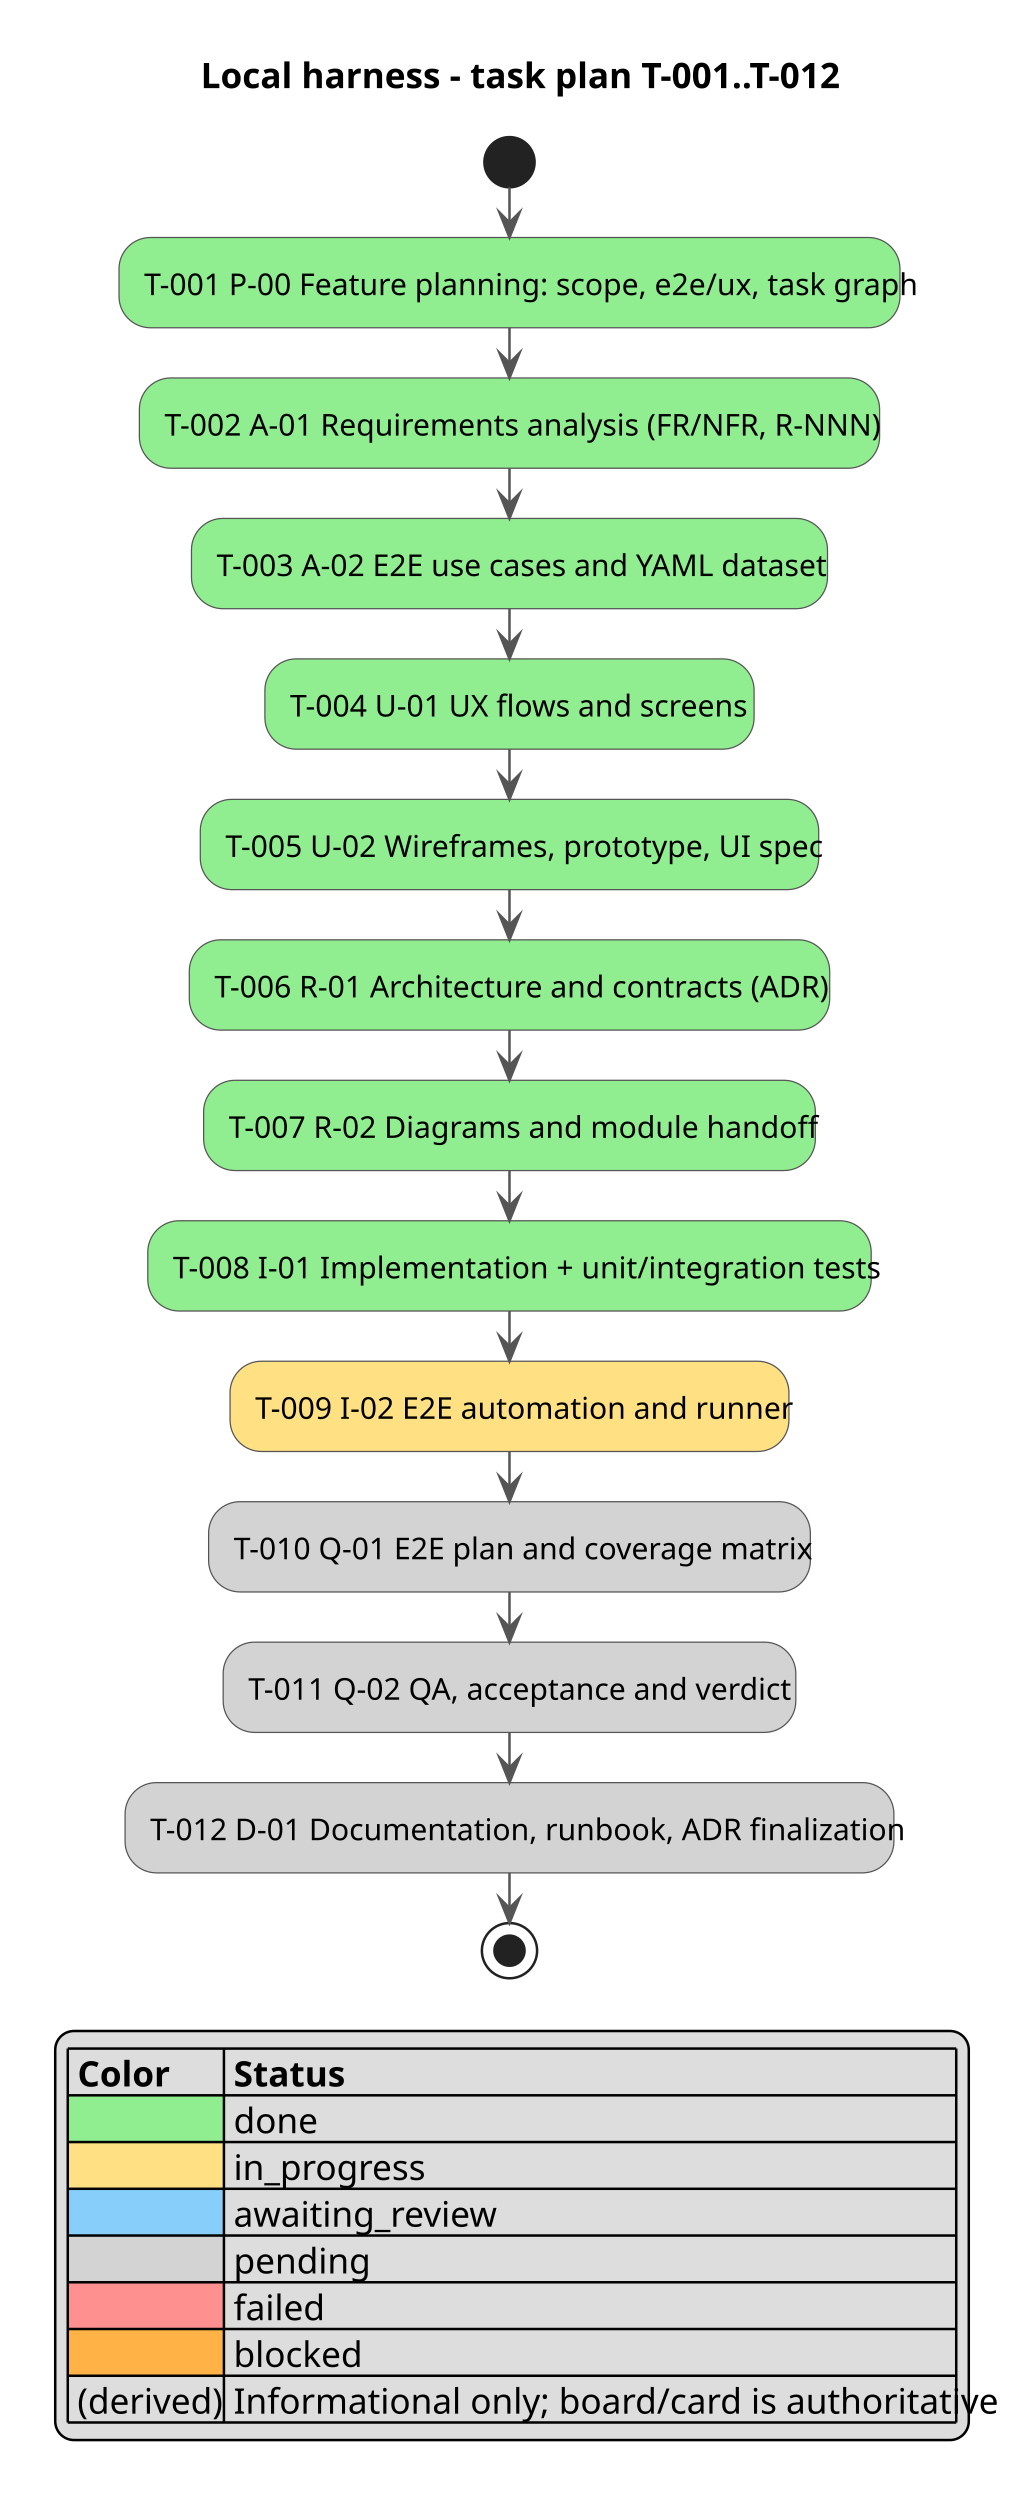
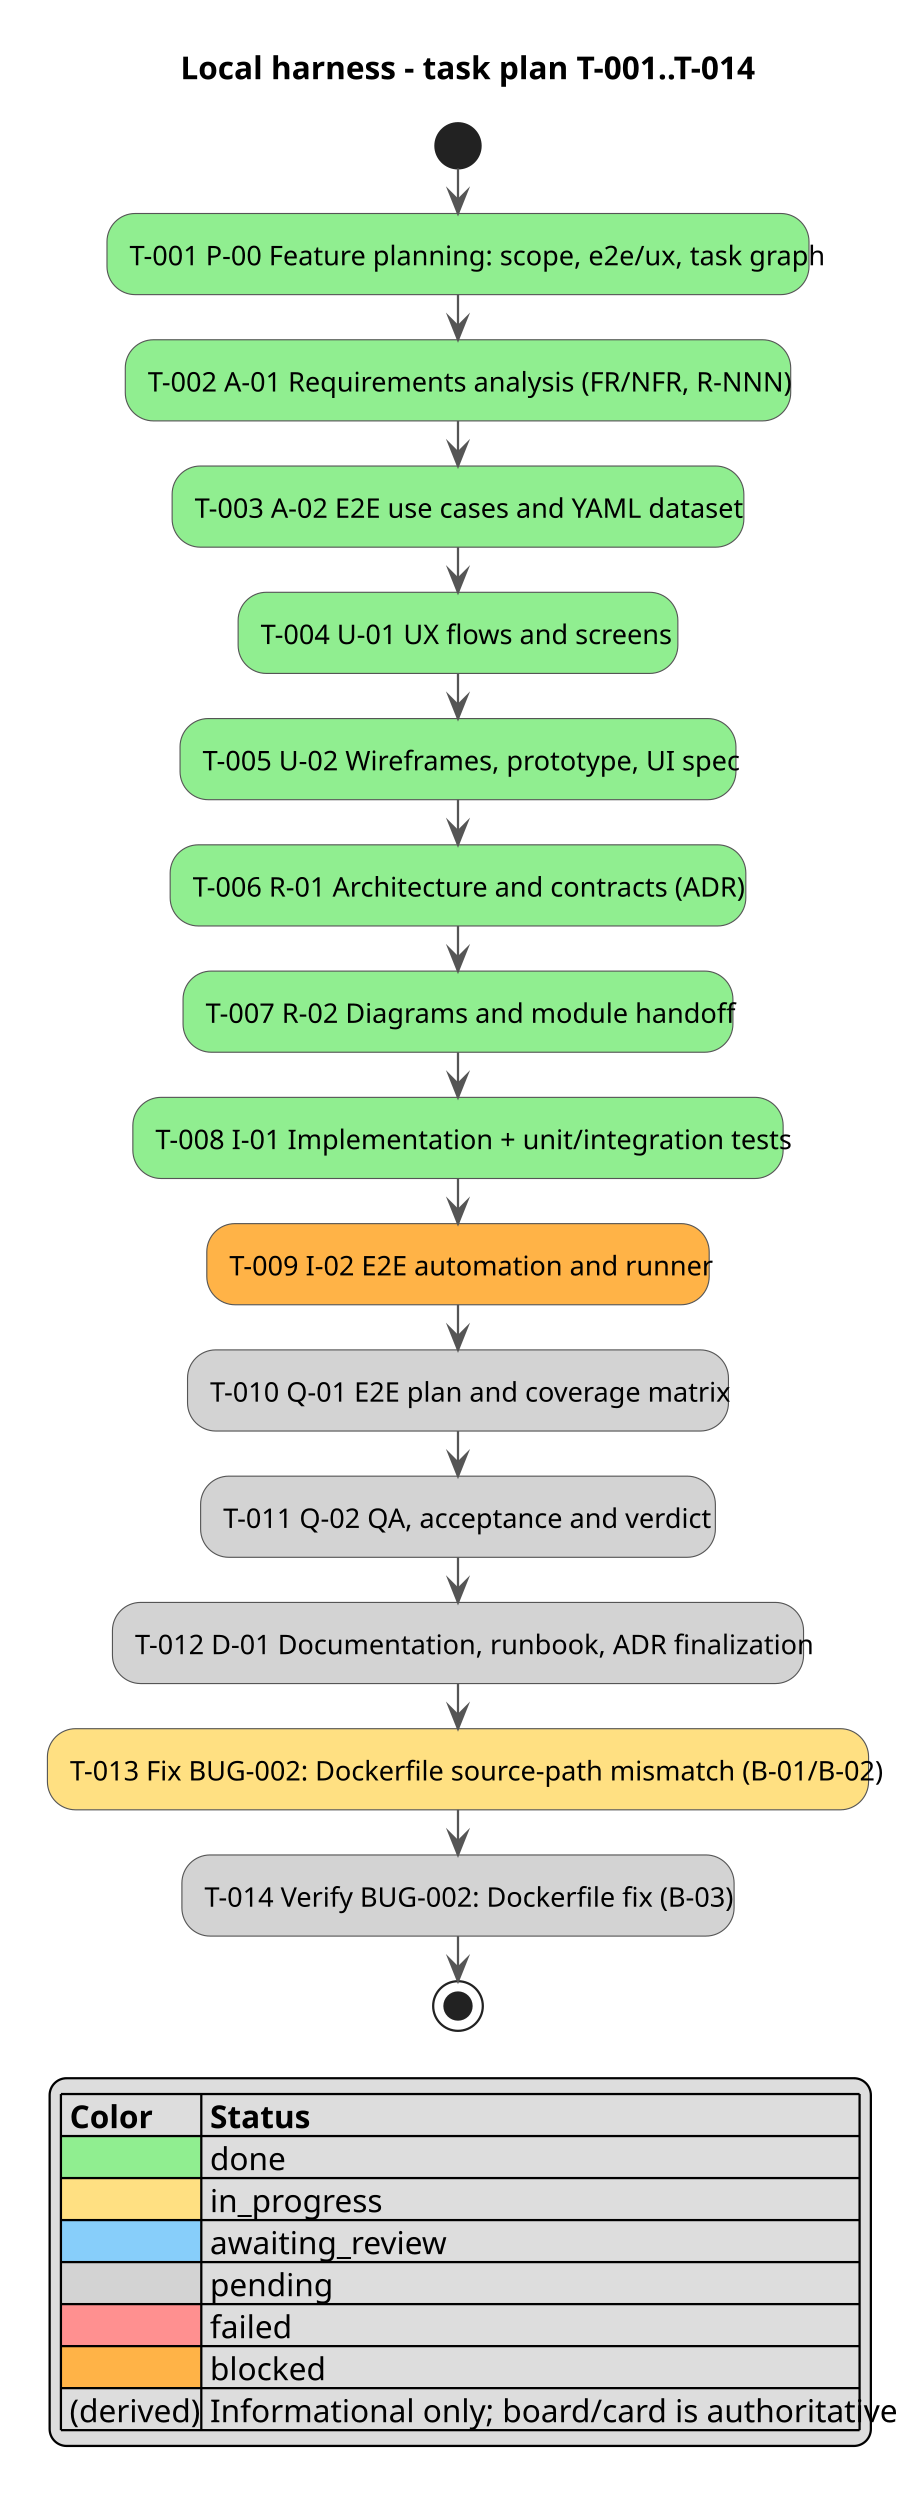
- <svg xmlns="http://www.w3.org/2000/svg" version="1.1" data-diagram-type="ACTIVITY" style="width:409px;height:996px;background:#FFFFFF;" width="409px" height="996px" viewBox="0 0 409 996" zoomAndPan="magnify" preserveAspectRatio="none" contentStyleType="text/css">
+ <svg xmlns="http://www.w3.org/2000/svg" version="1.1" data-diagram-type="ACTIVITY" style="width:409px;height:1108px;background:#FFFFFF;" width="409px" height="1108px" viewBox="0 0 409 1108" zoomAndPan="magnify" preserveAspectRatio="none" contentStyleType="text/css">
  <defs />
  <g font-family="sans-serif" lengthAdjust="spacing">
    <g class="title" data-source-line="5">
-       <text x="79.944" y="35.107" fill="#000" font-size="14" textLength="248.076" font-weight="700" font-family="Segoe UI">Local harness - task plan T-001..T-012</text>
+       <text x="79.944" y="35.107" fill="#000" font-size="14" textLength="248.076" font-weight="700" font-family="Segoe UI">Local harness - task plan T-001..T-014</text>
    </g>
    <ellipse cx="202.982" cy="64.621" rx="10" ry="10" fill="#222" style="stroke:#222;stroke-width:1;" />
    <rect x="47.418" y="94.621" width="311.129" height="35.961" fill="#90EE90" style="stroke:#555;stroke-width:0.5;" rx="12.5" ry="12.5" />
    <text x="57.418" y="117.57" fill="#000" font-size="12" textLength="291.129" font-family="Segoe UI">T-001 P-00 Feature planning: scope, e2e/ux, task graph</text>
    <rect x="55.527" y="150.582" width="294.91" height="35.961" fill="#90EE90" style="stroke:#555;stroke-width:0.5;" rx="12.5" ry="12.5" />
    <text x="65.527" y="173.531" fill="#000" font-size="12" textLength="274.91" font-family="Segoe UI">T-002 A-01 Requirements analysis (FR/NFR, R-NNN)</text>
    <rect x="76.287" y="206.543" width="253.391" height="35.961" fill="#90EE90" style="stroke:#555;stroke-width:0.5;" rx="12.5" ry="12.5" />
    <text x="86.287" y="229.492" fill="#000" font-size="12" textLength="233.391" font-family="Segoe UI">T-003 A-02 E2E use cases and YAML dataset</text>
    <rect x="105.537" y="262.504" width="194.891" height="35.961" fill="#90EE90" style="stroke:#555;stroke-width:0.5;" rx="12.5" ry="12.5" />
    <text x="115.537" y="285.453" fill="#000" font-size="12" textLength="174.891" font-family="Segoe UI">T-004 U-01 UX flows and screens</text>
    <rect x="79.797" y="318.465" width="246.371" height="35.961" fill="#90EE90" style="stroke:#555;stroke-width:0.5;" rx="12.5" ry="12.5" />
    <text x="89.797" y="341.414" fill="#000" font-size="12" textLength="226.371" font-family="Segoe UI">T-005 U-02 Wireframes, prototype, UI spec</text>
    <rect x="75.417" y="374.426" width="255.131" height="35.961" fill="#90EE90" style="stroke:#555;stroke-width:0.5;" rx="12.5" ry="12.5" />
    <text x="85.417" y="397.375" fill="#000" font-size="12" textLength="235.131" font-family="Segoe UI">T-006 R-01 Architecture and contracts (ADR)</text>
    <rect x="81.13" y="430.387" width="243.705" height="35.961" fill="#90EE90" style="stroke:#555;stroke-width:0.5;" rx="12.5" ry="12.5" />
    <text x="91.13" y="453.336" fill="#000" font-size="12" textLength="223.705" font-family="Segoe UI">T-007 R-02 Diagrams and module handoff</text>
    <rect x="58.882" y="486.348" width="288.201" height="35.961" fill="#90EE90" style="stroke:#555;stroke-width:0.5;" rx="12.5" ry="12.5" />
    <text x="68.882" y="509.297" fill="#000" font-size="12" textLength="268.201" font-family="Segoe UI">T-008 I-01 Implementation + unit/integration tests</text>
-     <rect x="91.656" y="542.309" width="222.652" height="35.961" fill="#FFE082" style="stroke:#555;stroke-width:0.5;" rx="12.5" ry="12.5" />
+     <rect x="91.656" y="542.309" width="222.652" height="35.961" fill="#FFB347" style="stroke:#555;stroke-width:0.5;" rx="12.5" ry="12.5" />
    <text x="101.656" y="565.258" fill="#000" font-size="12" textLength="202.652" font-family="Segoe UI">T-009 I-02 E2E automation and runner</text>
    <rect x="83.113" y="598.27" width="239.738" height="35.961" fill="#D3D3D3" style="stroke:#555;stroke-width:0.5;" rx="12.5" ry="12.5" />
    <text x="93.113" y="621.219" fill="#000" font-size="12" textLength="219.738" font-family="Segoe UI">T-010 Q-01 E2E plan and coverage matrix</text>
    <rect x="88.911" y="654.23" width="228.143" height="35.961" fill="#D3D3D3" style="stroke:#555;stroke-width:0.5;" rx="12.5" ry="12.5" />
    <text x="98.911" y="677.18" fill="#000" font-size="12" textLength="208.143" font-family="Segoe UI">T-011 Q-02 QA, acceptance and verdict</text>
    <rect x="49.835" y="710.191" width="306.295" height="35.961" fill="#D3D3D3" style="stroke:#555;stroke-width:0.5;" rx="12.5" ry="12.5" />
    <text x="59.835" y="733.141" fill="#000" font-size="12" textLength="286.295" font-family="Segoe UI">T-012 D-01 Documentation, runbook, ADR finalization</text>
-     <ellipse cx="202.982" cy="777.152" rx="11" ry="11" fill="none" style="stroke:#222;stroke-width:1;" />
-     <ellipse cx="202.982" cy="777.152" rx="6" ry="6" fill="#222" style="stroke:#222;stroke-width:1;" />
+     <rect x="21.013" y="766.152" width="363.939" height="35.961" fill="#FFE082" style="stroke:#555;stroke-width:0.5;" rx="12.5" ry="12.5" />
+     <text x="31.013" y="789.102" fill="#000" font-size="12" textLength="343.939" font-family="Segoe UI">T-013 Fix BUG-002: Dockerfile source-path mismatch (B-01/B-02)</text>
+     <rect x="80.617" y="822.113" width="244.73" height="35.961" fill="#D3D3D3" style="stroke:#555;stroke-width:0.5;" rx="12.5" ry="12.5" />
+     <text x="90.617" y="845.063" fill="#000" font-size="12" textLength="224.73" font-family="Segoe UI">T-014 Verify BUG-002: Dockerfile fix (B-03)</text>
+     <ellipse cx="202.982" cy="889.074" rx="11" ry="11" fill="none" style="stroke:#222;stroke-width:1;" />
+     <ellipse cx="202.982" cy="889.074" rx="6" ry="6" fill="#222" style="stroke:#222;stroke-width:1;" />
    <line x1="202.982" y1="74.621" x2="202.982" y2="94.621" style="stroke:#555;stroke-width:1;" />
    <polygon points="198.982,84.621,202.982,94.621,206.982,84.621,202.982,88.621" fill="#555" style="stroke:#555;stroke-width:1;stroke-linejoin:miter;stroke-miterlimit:10;" />
    <line x1="202.982" y1="130.582" x2="202.982" y2="150.582" style="stroke:#555;stroke-width:1;" />
    <polygon points="198.982,140.582,202.982,150.582,206.982,140.582,202.982,144.582" fill="#555" style="stroke:#555;stroke-width:1;stroke-linejoin:miter;stroke-miterlimit:10;" />
    <line x1="202.982" y1="186.543" x2="202.982" y2="206.543" style="stroke:#555;stroke-width:1;" />
    <polygon points="198.982,196.543,202.982,206.543,206.982,196.543,202.982,200.543" fill="#555" style="stroke:#555;stroke-width:1;stroke-linejoin:miter;stroke-miterlimit:10;" />
    <line x1="202.982" y1="242.504" x2="202.982" y2="262.504" style="stroke:#555;stroke-width:1;" />
    <polygon points="198.982,252.504,202.982,262.504,206.982,252.504,202.982,256.504" fill="#555" style="stroke:#555;stroke-width:1;stroke-linejoin:miter;stroke-miterlimit:10;" />
    <line x1="202.982" y1="298.465" x2="202.982" y2="318.465" style="stroke:#555;stroke-width:1;" />
    <polygon points="198.982,308.465,202.982,318.465,206.982,308.465,202.982,312.465" fill="#555" style="stroke:#555;stroke-width:1;stroke-linejoin:miter;stroke-miterlimit:10;" />
    <line x1="202.982" y1="354.426" x2="202.982" y2="374.426" style="stroke:#555;stroke-width:1;" />
    <polygon points="198.982,364.426,202.982,374.426,206.982,364.426,202.982,368.426" fill="#555" style="stroke:#555;stroke-width:1;stroke-linejoin:miter;stroke-miterlimit:10;" />
    <line x1="202.982" y1="410.387" x2="202.982" y2="430.387" style="stroke:#555;stroke-width:1;" />
    <polygon points="198.982,420.387,202.982,430.387,206.982,420.387,202.982,424.387" fill="#555" style="stroke:#555;stroke-width:1;stroke-linejoin:miter;stroke-miterlimit:10;" />
    <line x1="202.982" y1="466.348" x2="202.982" y2="486.348" style="stroke:#555;stroke-width:1;" />
    <polygon points="198.982,476.348,202.982,486.348,206.982,476.348,202.982,480.348" fill="#555" style="stroke:#555;stroke-width:1;stroke-linejoin:miter;stroke-miterlimit:10;" />
    <line x1="202.982" y1="522.309" x2="202.982" y2="542.309" style="stroke:#555;stroke-width:1;" />
    <polygon points="198.982,532.309,202.982,542.309,206.982,532.309,202.982,536.309" fill="#555" style="stroke:#555;stroke-width:1;stroke-linejoin:miter;stroke-miterlimit:10;" />
    <line x1="202.982" y1="578.27" x2="202.982" y2="598.27" style="stroke:#555;stroke-width:1;" />
    <polygon points="198.982,588.27,202.982,598.27,206.982,588.27,202.982,592.27" fill="#555" style="stroke:#555;stroke-width:1;stroke-linejoin:miter;stroke-miterlimit:10;" />
    <line x1="202.982" y1="634.23" x2="202.982" y2="654.23" style="stroke:#555;stroke-width:1;" />
    <polygon points="198.982,644.23,202.982,654.23,206.982,644.23,202.982,648.23" fill="#555" style="stroke:#555;stroke-width:1;stroke-linejoin:miter;stroke-miterlimit:10;" />
    <line x1="202.982" y1="690.191" x2="202.982" y2="710.191" style="stroke:#555;stroke-width:1;" />
    <polygon points="198.982,700.191,202.982,710.191,206.982,700.191,202.982,704.191" fill="#555" style="stroke:#555;stroke-width:1;stroke-linejoin:miter;stroke-miterlimit:10;" />
    <line x1="202.982" y1="746.152" x2="202.982" y2="766.152" style="stroke:#555;stroke-width:1;" />
    <polygon points="198.982,756.152,202.982,766.152,206.982,756.152,202.982,760.152" fill="#555" style="stroke:#555;stroke-width:1;stroke-linejoin:miter;stroke-miterlimit:10;" />
-     <g class="legend" data-source-line="22">
-       <rect x="22" y="809.152" width="363.965" height="162.969" fill="#DDD" style="stroke:#000;stroke-width:1;" rx="7.5" ry="7.5" />
-       <text x="30.862" y="831.26" fill="#000" font-size="14" textLength="35.403" font-weight="700" font-family="Segoe UI">Color</text>
-       <text x="93.076" y="831.26" fill="#000" font-size="14" textLength="40.906" font-weight="700" font-family="Segoe UI">Status</text>
-       <rect x="27" y="834.773" width="62.214" height="18.621" fill="#90EE90" style="stroke:none;" />
-       <text x="27" y="849.881" fill="#000" font-size="14" font-family="Segoe UI"> </text>
-       <text x="93.049" y="849.881" fill="#000" font-size="14" textLength="31.691" font-family="Segoe UI">done</text>
-       <rect x="27" y="853.395" width="62.214" height="18.621" fill="#FFE082" style="stroke:none;" />
-       <text x="27" y="868.502" fill="#000" font-size="14" font-family="Segoe UI"> </text>
-       <text x="93.049" y="868.502" fill="#000" font-size="14" textLength="70.738" font-family="Segoe UI">in_progress</text>
-       <rect x="27" y="872.016" width="62.214" height="18.621" fill="#87CEFA" style="stroke:none;" />
-       <text x="27" y="887.123" fill="#000" font-size="14" font-family="Segoe UI"> </text>
-       <text x="93.049" y="887.123" fill="#000" font-size="14" textLength="97.59" font-family="Segoe UI">awaiting_review</text>
-       <rect x="27" y="890.637" width="62.214" height="18.621" fill="#D3D3D3" style="stroke:none;" />
-       <text x="27" y="905.744" fill="#000" font-size="14" font-family="Segoe UI"> </text>
-       <text x="93.049" y="905.744" fill="#000" font-size="14" textLength="51.276" font-family="Segoe UI">pending</text>
-       <rect x="27" y="909.258" width="62.214" height="18.621" fill="#FF9090" style="stroke:none;" />
-       <text x="27" y="924.365" fill="#000" font-size="14" font-family="Segoe UI"> </text>
-       <text x="93.049" y="924.365" fill="#000" font-size="14" textLength="33.852" font-family="Segoe UI">failed</text>
-       <rect x="27" y="927.879" width="62.214" height="18.621" fill="#FFB347" style="stroke:none;" />
-       <text x="27" y="942.986" fill="#000" font-size="14" font-family="Segoe UI"> </text>
-       <text x="93.049" y="942.986" fill="#000" font-size="14" textLength="48.815" font-family="Segoe UI">blocked</text>
-       <text x="30.835" y="961.607" fill="#000" font-size="14" textLength="54.544" font-family="Segoe UI">(derived)</text>
-       <text x="93.049" y="961.607" fill="#000" font-size="14" textLength="284.081" font-family="Segoe UI">Informational only; board/card is authoritative</text>
-       <line x1="27" y1="816.152" x2="380.965" y2="816.152" style="stroke:#000;stroke-width:1;" />
-       <line x1="27" y1="834.773" x2="380.965" y2="834.773" style="stroke:#000;stroke-width:1;" />
-       <line x1="27" y1="853.395" x2="380.965" y2="853.395" style="stroke:#000;stroke-width:1;" />
-       <line x1="27" y1="872.016" x2="380.965" y2="872.016" style="stroke:#000;stroke-width:1;" />
-       <line x1="27" y1="890.637" x2="380.965" y2="890.637" style="stroke:#000;stroke-width:1;" />
-       <line x1="27" y1="909.258" x2="380.965" y2="909.258" style="stroke:#000;stroke-width:1;" />
-       <line x1="27" y1="927.879" x2="380.965" y2="927.879" style="stroke:#000;stroke-width:1;" />
-       <line x1="27" y1="946.5" x2="380.965" y2="946.5" style="stroke:#000;stroke-width:1;" />
-       <line x1="27" y1="965.121" x2="380.965" y2="965.121" style="stroke:#000;stroke-width:1;" />
-       <line x1="27" y1="816.152" x2="27" y2="965.121" style="stroke:#000;stroke-width:1;" />
-       <line x1="89.214" y1="816.152" x2="89.214" y2="965.121" style="stroke:#000;stroke-width:1;" />
-       <line x1="380.965" y1="816.152" x2="380.965" y2="965.121" style="stroke:#000;stroke-width:1;" />
+     <line x1="202.982" y1="802.113" x2="202.982" y2="822.113" style="stroke:#555;stroke-width:1;" />
+     <polygon points="198.982,812.113,202.982,822.113,206.982,812.113,202.982,816.113" fill="#555" style="stroke:#555;stroke-width:1;stroke-linejoin:miter;stroke-miterlimit:10;" />
+     <line x1="202.982" y1="858.074" x2="202.982" y2="878.074" style="stroke:#555;stroke-width:1;" />
+     <polygon points="198.982,868.074,202.982,878.074,206.982,868.074,202.982,872.074" fill="#555" style="stroke:#555;stroke-width:1;stroke-linejoin:miter;stroke-miterlimit:10;" />
+     <g class="legend" data-source-line="24">
+       <rect x="22" y="921.074" width="363.965" height="162.969" fill="#DDD" style="stroke:#000;stroke-width:1;" rx="7.5" ry="7.5" />
+       <text x="30.862" y="943.182" fill="#000" font-size="14" textLength="35.403" font-weight="700" font-family="Segoe UI">Color</text>
+       <text x="93.076" y="943.182" fill="#000" font-size="14" textLength="40.906" font-weight="700" font-family="Segoe UI">Status</text>
+       <rect x="27" y="946.695" width="62.214" height="18.621" fill="#90EE90" style="stroke:none;" />
+       <text x="27" y="961.803" fill="#000" font-size="14" font-family="Segoe UI"> </text>
+       <text x="93.049" y="961.803" fill="#000" font-size="14" textLength="31.691" font-family="Segoe UI">done</text>
+       <rect x="27" y="965.316" width="62.214" height="18.621" fill="#FFE082" style="stroke:none;" />
+       <text x="27" y="980.424" fill="#000" font-size="14" font-family="Segoe UI"> </text>
+       <text x="93.049" y="980.424" fill="#000" font-size="14" textLength="70.738" font-family="Segoe UI">in_progress</text>
+       <rect x="27" y="983.938" width="62.214" height="18.621" fill="#87CEFA" style="stroke:none;" />
+       <text x="27" y="999.045" fill="#000" font-size="14" font-family="Segoe UI"> </text>
+       <text x="93.049" y="999.045" fill="#000" font-size="14" textLength="97.59" font-family="Segoe UI">awaiting_review</text>
+       <rect x="27" y="1002.559" width="62.214" height="18.621" fill="#D3D3D3" style="stroke:none;" />
+       <text x="27" y="1017.666" fill="#000" font-size="14" font-family="Segoe UI"> </text>
+       <text x="93.049" y="1017.666" fill="#000" font-size="14" textLength="51.276" font-family="Segoe UI">pending</text>
+       <rect x="27" y="1021.18" width="62.214" height="18.621" fill="#FF9090" style="stroke:none;" />
+       <text x="27" y="1036.287" fill="#000" font-size="14" font-family="Segoe UI"> </text>
+       <text x="93.049" y="1036.287" fill="#000" font-size="14" textLength="33.852" font-family="Segoe UI">failed</text>
+       <rect x="27" y="1039.801" width="62.214" height="18.621" fill="#FFB347" style="stroke:none;" />
+       <text x="27" y="1054.908" fill="#000" font-size="14" font-family="Segoe UI"> </text>
+       <text x="93.049" y="1054.908" fill="#000" font-size="14" textLength="48.815" font-family="Segoe UI">blocked</text>
+       <text x="30.835" y="1073.529" fill="#000" font-size="14" textLength="54.544" font-family="Segoe UI">(derived)</text>
+       <text x="93.049" y="1073.529" fill="#000" font-size="14" textLength="284.081" font-family="Segoe UI">Informational only; board/card is authoritative</text>
+       <line x1="27" y1="928.074" x2="380.965" y2="928.074" style="stroke:#000;stroke-width:1;" />
+       <line x1="27" y1="946.695" x2="380.965" y2="946.695" style="stroke:#000;stroke-width:1;" />
+       <line x1="27" y1="965.316" x2="380.965" y2="965.316" style="stroke:#000;stroke-width:1;" />
+       <line x1="27" y1="983.938" x2="380.965" y2="983.938" style="stroke:#000;stroke-width:1;" />
+       <line x1="27" y1="1002.559" x2="380.965" y2="1002.559" style="stroke:#000;stroke-width:1;" />
+       <line x1="27" y1="1021.18" x2="380.965" y2="1021.18" style="stroke:#000;stroke-width:1;" />
+       <line x1="27" y1="1039.801" x2="380.965" y2="1039.801" style="stroke:#000;stroke-width:1;" />
+       <line x1="27" y1="1058.422" x2="380.965" y2="1058.422" style="stroke:#000;stroke-width:1;" />
+       <line x1="27" y1="1077.043" x2="380.965" y2="1077.043" style="stroke:#000;stroke-width:1;" />
+       <line x1="27" y1="928.074" x2="27" y2="1077.043" style="stroke:#000;stroke-width:1;" />
+       <line x1="89.214" y1="928.074" x2="89.214" y2="1077.043" style="stroke:#000;stroke-width:1;" />
+       <line x1="380.965" y1="928.074" x2="380.965" y2="1077.043" style="stroke:#000;stroke-width:1;" />
    </g>
  </g>
</svg>
